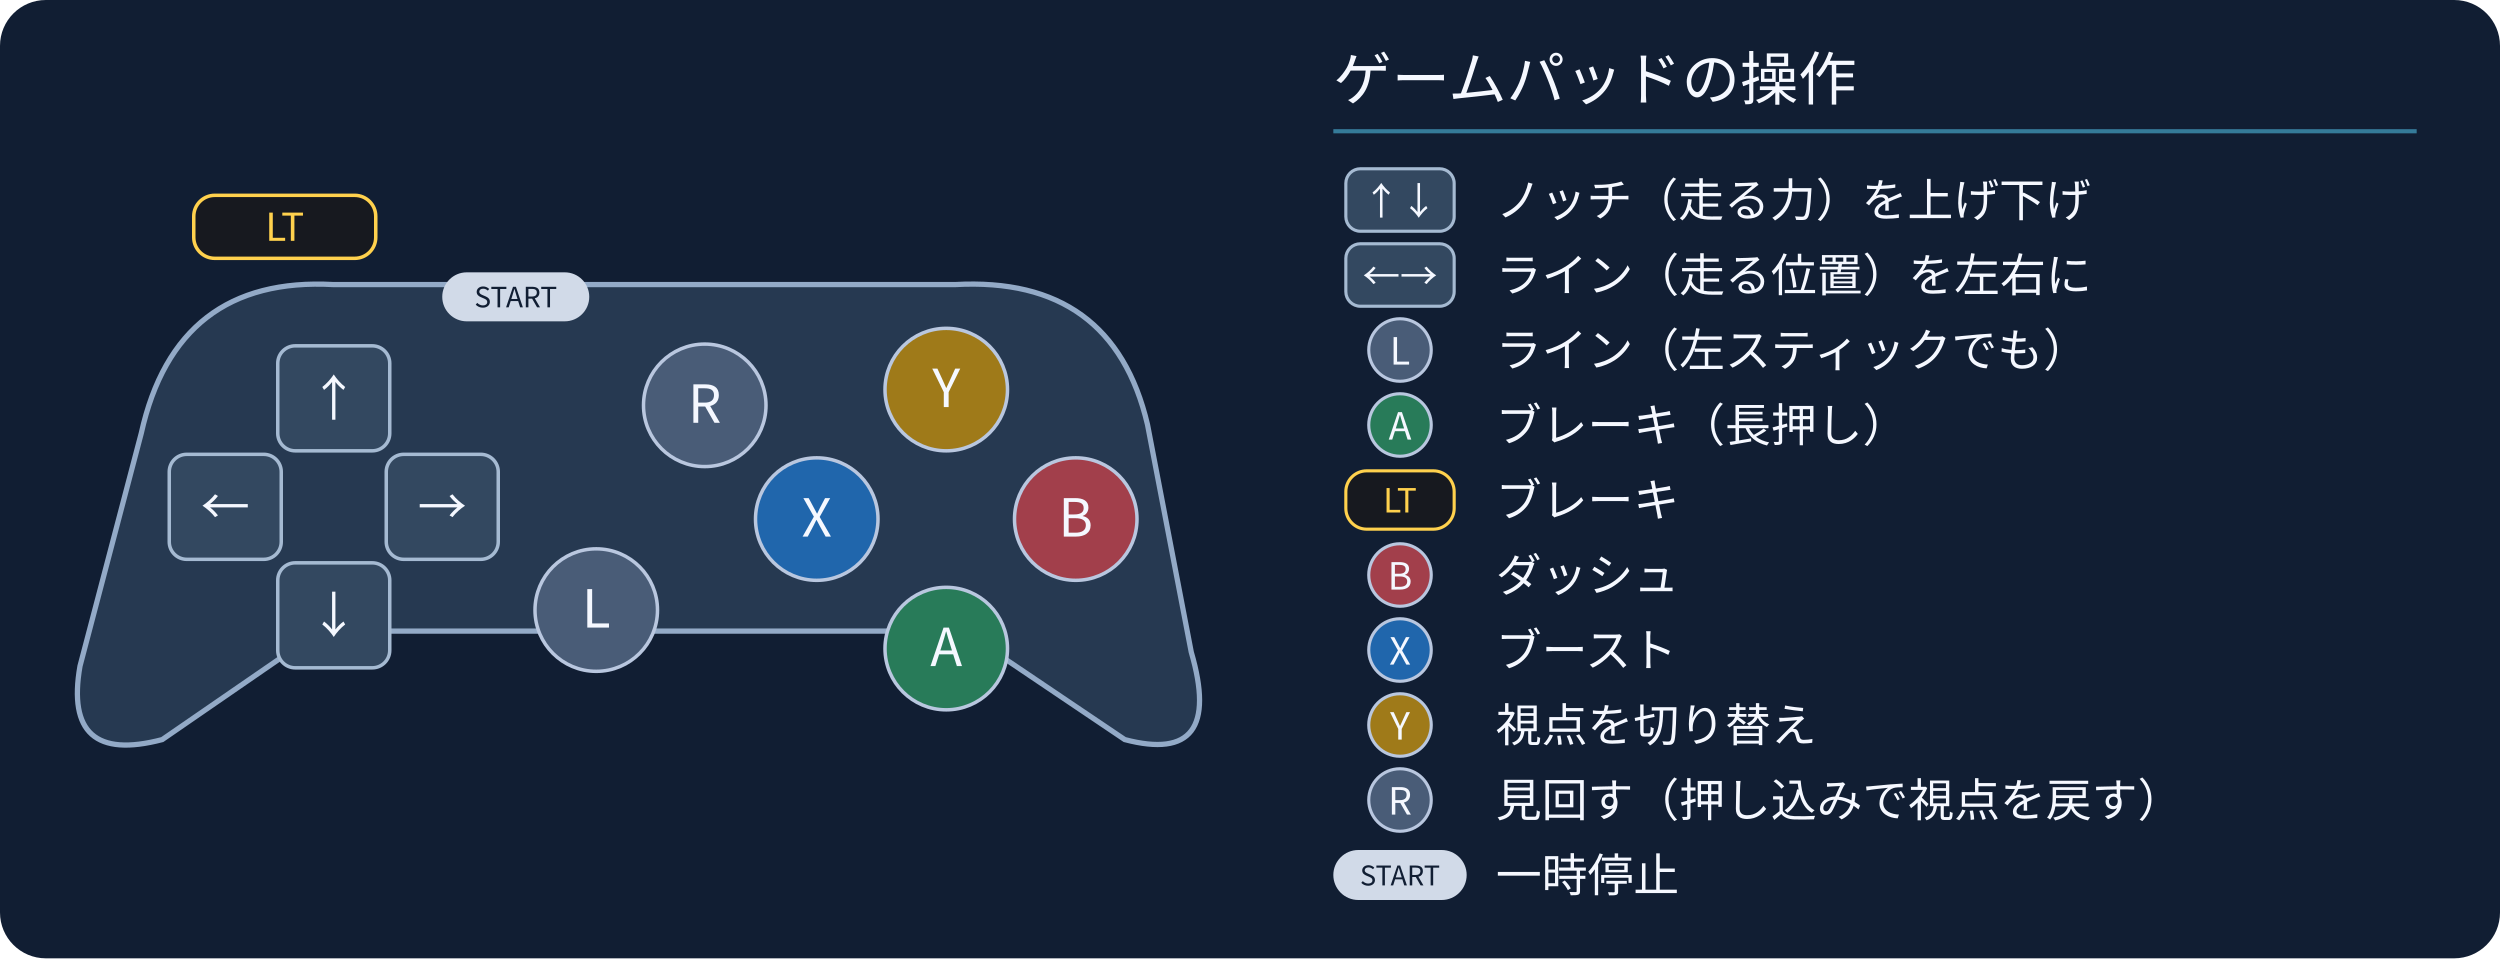
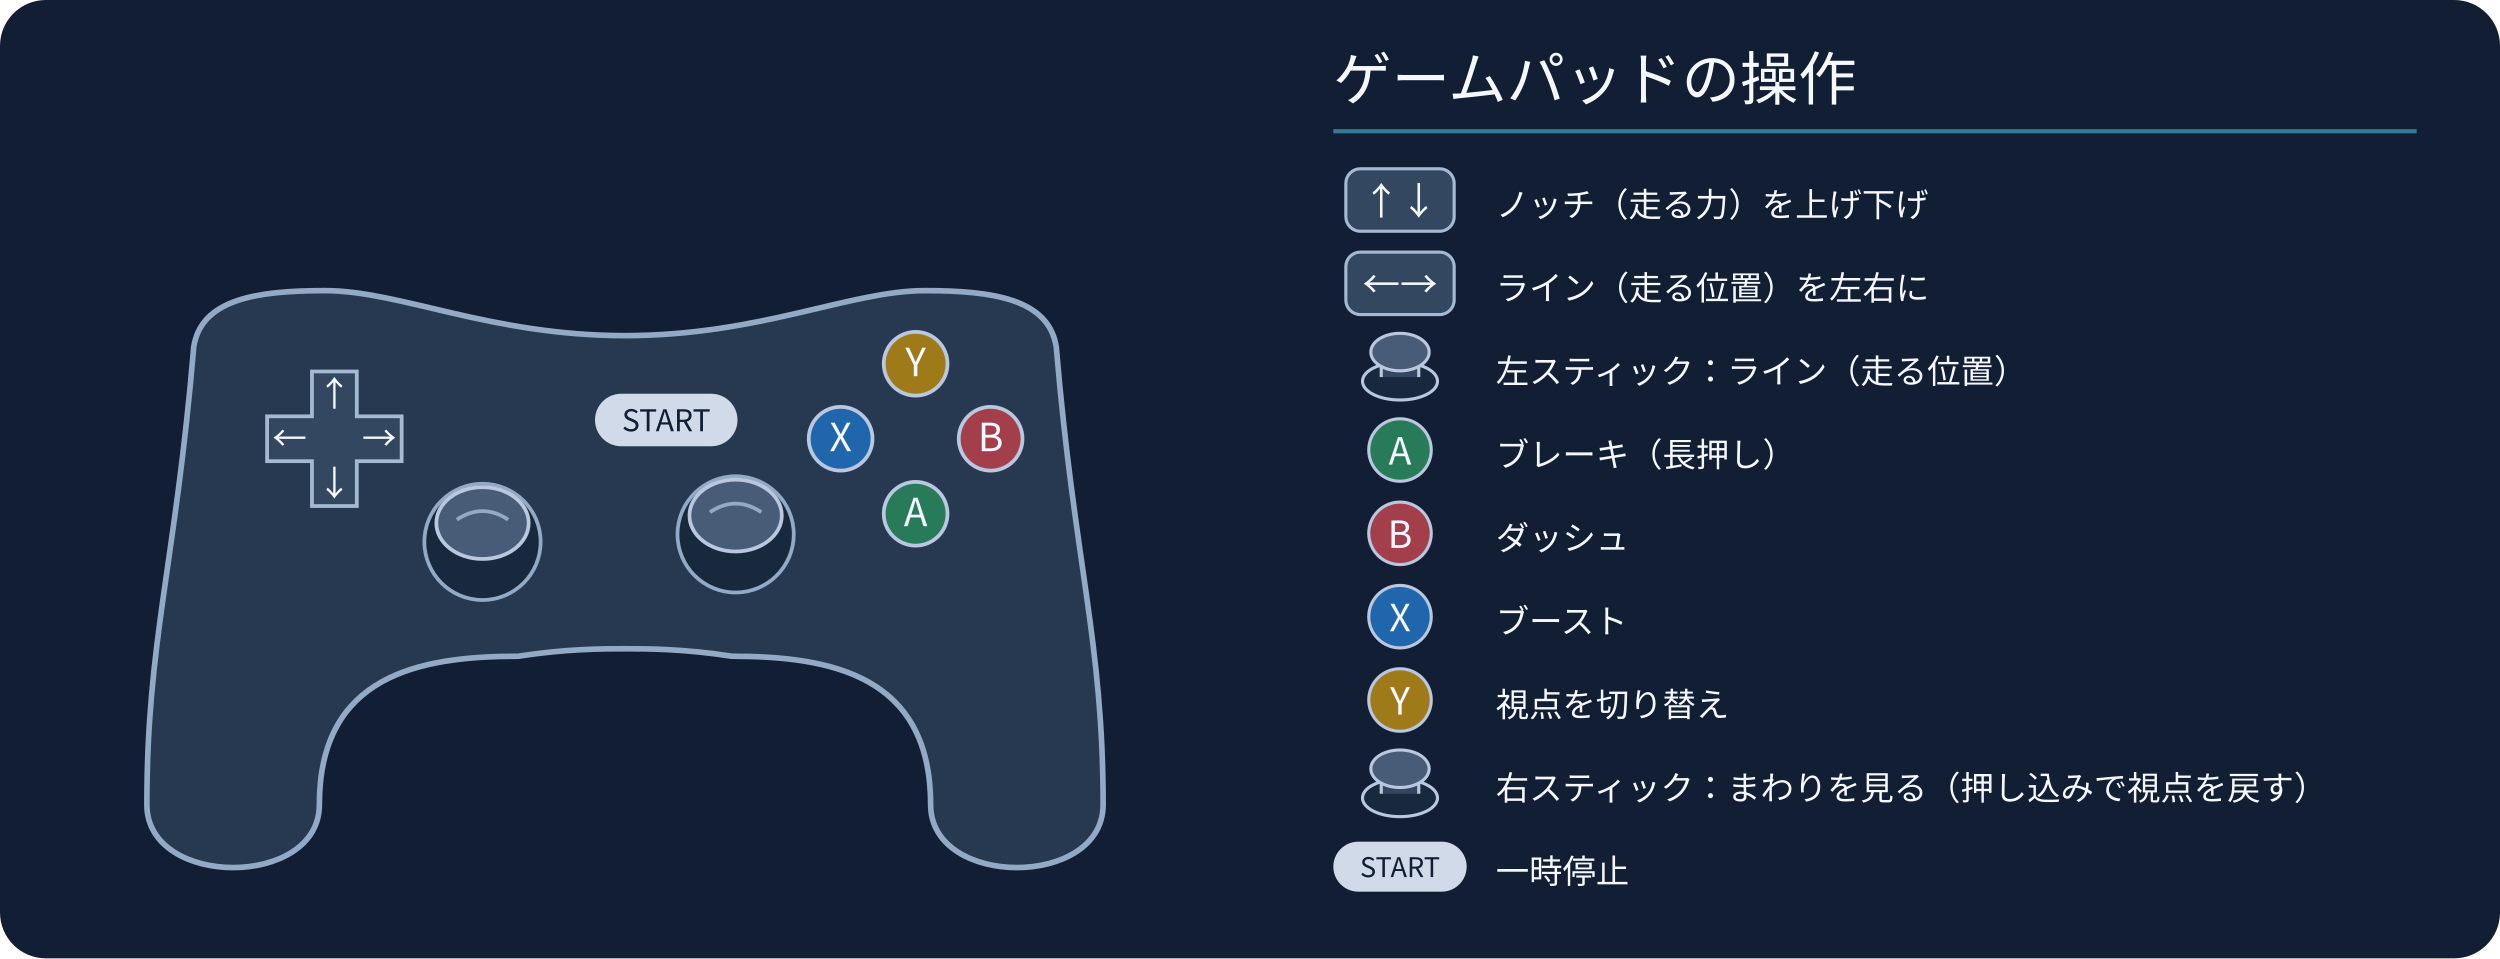
<svg xmlns="http://www.w3.org/2000/svg" width="1200" height="460" viewBox="0 0 1200 460">
  <rect width="1200" height="460" rx="22" fill="#111e33" />
  <g font-family="Noto Sans CJK JP,Noto Sans JP,sans-serif" fill="#f5f8ff">
-     <g transform="translate(-117,40) scale(0.84)">
-       <path d="M330 115 Q240 110 220 200 L185 333 Q175 390 232 375 L322 313 H690 L782 375 Q839 390 820 325 L795 195 Q775 110 685 115Z" fill="#263951" stroke="#93aac7" stroke-width="3" />
-       <rect x="298" y="150" width="64" height="60" rx="10" fill="#334860" stroke="#a5bad2" stroke-width="2" />
-       <text x="330" y="190" font-size="28" text-anchor="middle">↑</text>
-       <rect x="236" y="212" width="64" height="60" rx="10" fill="#334860" stroke="#a5bad2" stroke-width="2" />
-       <text x="268" y="252" font-size="28" text-anchor="middle">←</text>
-       <rect x="360" y="212" width="64" height="60" rx="10" fill="#334860" stroke="#a5bad2" stroke-width="2" />
-       <text x="392" y="252" font-size="28" text-anchor="middle">→</text>
-       <rect x="298" y="274" width="64" height="60" rx="10" fill="#334860" stroke="#a5bad2" stroke-width="2" />
-       <text x="330" y="314" font-size="28" text-anchor="middle">↓</text>
-       <circle cx="480" cy="301" r="35" fill="#495c77" stroke="#b9c7df" stroke-width="2" />
-       <text x="480" y="311" font-size="30" text-anchor="middle">L</text>
-       <circle cx="542" cy="184" r="35" fill="#495c77" stroke="#b9c7df" stroke-width="2" />
-       <text x="542" y="194" font-size="30" text-anchor="middle">R</text>
-       <circle cx="680" cy="175" r="35" fill="#9f7a19" stroke="#b9c7df" stroke-width="2" />
-       <text x="680" y="185" font-size="30" text-anchor="middle">Y</text>
-       <circle cx="606" cy="249" r="35" fill="#2066ac" stroke="#b9c7df" stroke-width="2" />
-       <text x="606" y="259" font-size="30" text-anchor="middle">X</text>
-       <circle cx="754" cy="249" r="35" fill="#a23f4b" stroke="#b9c7df" stroke-width="2" />
-       <text x="754" y="259" font-size="30" text-anchor="middle">B</text>
-       <circle cx="680" cy="323" r="35" fill="#287b59" stroke="#b9c7df" stroke-width="2" />
-       <text x="680" y="333" font-size="30" text-anchor="middle">A</text>
-       <rect x="392" y="108" width="84" height="28" rx="14" fill="#d1dae8" />
-       <text x="434" y="128" font-size="16" fill="#111e33" text-anchor="middle">START</text>
-       <rect x="250" y="64" width="104" height="36" rx="12" fill="#17191f" stroke="#ffd14d" stroke-width="2" />
-       <text x="302" y="90" font-size="22" fill="#ffd14d" text-anchor="middle">LT</text>
+     <g transform="translate(52.5,90) scale(0.9)">
+       <path d="M275 79 C347 79 395 55 435 55 C471.3 55 501 59.5 505 85 C514.8 201.1 530 241.8 530 329.2 C530 373.87 438 373.87 438 329.2 C438 260.2 385 250 332 250 C306.35 246 286.4 246 275 246 C263.6 246 243.65 246 218 250 C165 250 112 260.2 112 329.2 C112 373.87 20 373.87 20 329.2 C20 241.8 35.2 201.1 45 85 C49 59.5 78.7 55 115 55 C155 55 203 79 275 79Z" fill="#263951" stroke="#93aac7" stroke-width="3" stroke-linejoin="round" />
+       <g data-part="start">
+         <rect x="259" y="110" width="76" height="28" rx="14" fill="#d1dae8" />
+         <text x="297" y="130" font-size="16" fill="#111e33" text-anchor="middle">START</text>
+       </g>
+       <g data-part="dpad">
+         <path d="M108.04 98.12 L131.96 98.12 L131.96 122.04 L155.88 122.04 L155.88 145.96 L131.96 145.96 L131.96 169.88 L108.04 169.88 L108.04 145.96 L84.12 145.96 L84.12 122.04 L108.04 122.04Z" fill="#334860" stroke="#a5bad2" stroke-width="2" />
+         <text x="120" y="116.52" font-size="18.4" text-anchor="middle">↑</text>
+         <text x="96.08" y="140.44" font-size="18.4" text-anchor="middle">←</text>
+         <text x="143.92" y="140.44" font-size="18.4" text-anchor="middle">→</text>
+         <text x="120" y="164.36" font-size="18.4" text-anchor="middle">↓</text>
+       </g>
+       <g data-part="buttons">
+         <circle cx="430" cy="94" r="17" fill="#9f7a19" stroke="#b9c7df" stroke-width="2" />
+         <text x="430" y="100.63" font-size="20.74" text-anchor="middle">Y</text>
+         <circle cx="470" cy="134" r="17" fill="#a23f4b" stroke="#b9c7df" stroke-width="2" />
+         <text x="470" y="140.63" font-size="20.74" text-anchor="middle">B</text>
+         <circle cx="390" cy="134" r="17" fill="#2066ac" stroke="#b9c7df" stroke-width="2" />
+         <text x="390" y="140.63" font-size="20.74" text-anchor="middle">X</text>
+         <circle cx="430" cy="174" r="17" fill="#287b59" stroke="#b9c7df" stroke-width="2" />
+         <text x="430" y="180.63" font-size="20.74" text-anchor="middle">A</text>
+       </g>
+       <g data-part="lstick">
+         <circle cx="199" cy="189" r="31" fill="#18283d" stroke="#93aac7" stroke-width="2" />
+         <path d="M180.76 189.91 V178.97 Q199 164.38 217.24 178.97 V189.91Z" fill="#334860" stroke="#b9c7df" stroke-width="2" />
+         <ellipse cx="199" cy="178.97" rx="24.62" ry="19.15" fill="#495c77" stroke="#b9c7df" stroke-width="2" />
+         <path d="M185.32 177.15 Q199 168.03 212.68 177.15" fill="none" stroke="#93aac7" stroke-width="2" />
+       </g>
+       <g data-part="rstick">
+         <circle cx="334" cy="185" r="31" fill="#18283d" stroke="#93aac7" stroke-width="2" />
+         <path d="M315.76 185.91 V174.97 Q334 160.38 352.24 174.97 V185.91Z" fill="#334860" stroke="#b9c7df" stroke-width="2" />
+         <ellipse cx="334" cy="174.97" rx="24.62" ry="19.15" fill="#495c77" stroke="#b9c7df" stroke-width="2" />
+         <path d="M320.32 173.15 Q334 164.03 347.68 173.15" fill="none" stroke="#93aac7" stroke-width="2" />
+       </g>
    </g>
    <text x="640" y="48" font-size="28" text-anchor="start">ゲームパッドの操作</text>
    <rect x="640" y="62" width="520" height="2" fill="#5ad8ff" opacity="0.5" />
    <rect x="646" y="81" width="52" height="30" rx="7" fill="#334860" stroke="#a5bad2" stroke-width="1.5" />
    <text x="672" y="103" font-size="18" text-anchor="middle">↑↓</text>
-     <text x="718" y="104" font-size="22" text-anchor="start">ノッチ（走る力）を上げ下げ</text>
-     <rect x="646" y="117" width="52" height="30" rx="7" fill="#334860" stroke="#a5bad2" stroke-width="1.5" />
-     <text x="672" y="139" font-size="18" text-anchor="middle">←→</text>
-     <text x="718" y="140" font-size="22" text-anchor="start">ライン（走る位置）を左右に</text>
-     <circle cx="672" cy="168" r="15" fill="#495c77" stroke="#b9c7df" stroke-width="1.5" />
-     <text x="672" y="175" font-size="18" text-anchor="middle">L</text>
-     <text x="718" y="176" font-size="22" text-anchor="start">ライン（左スティックでも）</text>
-     <circle cx="672" cy="204" r="15" fill="#287b59" stroke="#b9c7df" stroke-width="1.5" />
-     <text x="672" y="211" font-size="18" text-anchor="middle">A</text>
-     <text x="718" y="212" font-size="22" text-anchor="start">ブレーキ（長押し）</text>
-     <rect x="646" y="226" width="52" height="28" rx="10" fill="#17191f" stroke="#ffd14d" stroke-width="1.5" />
-     <text x="672" y="246" font-size="16" fill="#ffd14d" text-anchor="middle">LT</text>
-     <text x="718" y="248" font-size="22" text-anchor="start">ブレーキ</text>
-     <circle cx="672" cy="276" r="15" fill="#a23f4b" stroke="#b9c7df" stroke-width="1.5" />
-     <text x="672" y="283" font-size="18" text-anchor="middle">B</text>
-     <text x="718" y="284" font-size="22" text-anchor="start">ダッシュ</text>
-     <circle cx="672" cy="312" r="15" fill="#2066ac" stroke="#b9c7df" stroke-width="1.5" />
-     <text x="672" y="319" font-size="18" text-anchor="middle">X</text>
-     <text x="718" y="320" font-size="22" text-anchor="start">ブースト</text>
-     <circle cx="672" cy="348" r="15" fill="#9f7a19" stroke="#b9c7df" stroke-width="1.5" />
-     <text x="672" y="355" font-size="18" text-anchor="middle">Y</text>
-     <text x="718" y="356" font-size="22" text-anchor="start">視点を切り替え</text>
-     <circle cx="672" cy="384" r="15" fill="#495c77" stroke="#b9c7df" stroke-width="1.5" />
-     <text x="672" y="391" font-size="18" text-anchor="middle">R</text>
-     <text x="718" y="392" font-size="22" text-anchor="start">見回す（押し込みで視点を戻す）</text>
-     <rect x="640" y="408" width="64" height="24" rx="12" fill="#d1dae8" />
-     <text x="672" y="425" font-size="13" fill="#111e33" text-anchor="middle">START</text>
-     <text x="718" y="428" font-size="22" text-anchor="start">一時停止</text>
+     <text x="718" y="104" font-size="16" text-anchor="start">ノッチ（走る力）を上げ下げ</text>
+     <g transform="translate(0,4)">
+       <rect x="646" y="117" width="52" height="30" rx="7" fill="#334860" stroke="#a5bad2" stroke-width="1.5" />
+       <text x="672" y="139" font-size="18" text-anchor="middle">←→</text>
+       <text x="718" y="140" font-size="16" text-anchor="start">ライン（走る位置）を左右に</text>
+     </g>
+     <g transform="translate(0,8)">
+       <ellipse cx="672" cy="175" rx="18" ry="9" fill="#18283d" stroke="#b9c7df" stroke-width="1.5" />
+       <path d="M663 173 V161 H681 V173" fill="#334860" stroke="#b9c7df" stroke-width="1.5" />
+       <ellipse cx="672" cy="161" rx="14" ry="9" fill="#495c77" stroke="#b9c7df" stroke-width="1.5" />
+       <text x="718" y="176" font-size="16" text-anchor="start">左スティック：ライン（走る位置）</text>
+     </g>
+     <g transform="translate(0,12)">
+       <circle cx="672" cy="204" r="15" fill="#287b59" stroke="#b9c7df" stroke-width="1.5" />
+       <text x="672" y="211" font-size="18" text-anchor="middle">A</text>
+       <text x="718" y="212" font-size="16" text-anchor="start">ブレーキ（長押し）</text>
+     </g>
+     <g transform="translate(0,-20)">
+       <circle cx="672" cy="276" r="15" fill="#a23f4b" stroke="#b9c7df" stroke-width="1.5" />
+       <text x="672" y="283" font-size="18" text-anchor="middle">B</text>
+       <text x="718" y="284" font-size="16" text-anchor="start">ダッシュ</text>
+     </g>
+     <g transform="translate(0,-16)">
+       <circle cx="672" cy="312" r="15" fill="#2066ac" stroke="#b9c7df" stroke-width="1.5" />
+       <text x="672" y="319" font-size="18" text-anchor="middle">X</text>
+       <text x="718" y="320" font-size="16" text-anchor="start">ブースト</text>
+     </g>
+     <g transform="translate(0,-12)">
+       <circle cx="672" cy="348" r="15" fill="#9f7a19" stroke="#b9c7df" stroke-width="1.5" />
+       <text x="672" y="355" font-size="18" text-anchor="middle">Y</text>
+       <text x="718" y="356" font-size="16" text-anchor="start">視点を切り替え</text>
+     </g>
+     <g transform="translate(0,-8)">
+       <ellipse cx="672" cy="391" rx="18" ry="9" fill="#18283d" stroke="#b9c7df" stroke-width="1.5" />
+       <path d="M663 389 V377 H681 V389" fill="#334860" stroke="#b9c7df" stroke-width="1.5" />
+       <ellipse cx="672" cy="377" rx="14" ry="9" fill="#495c77" stroke="#b9c7df" stroke-width="1.5" />
+       <text x="718" y="392" font-size="16" text-anchor="start">右スティック：まわりを見る（押し込みで視点を戻す）</text>
+     </g>
+     <g transform="translate(0,-4)">
+       <rect x="640" y="408" width="64" height="24" rx="12" fill="#d1dae8" />
+       <text x="672" y="425" font-size="13" fill="#111e33" text-anchor="middle">START</text>
+       <text x="718" y="428" font-size="16" text-anchor="start">一時停止</text>
+     </g>
  </g>
</svg>
